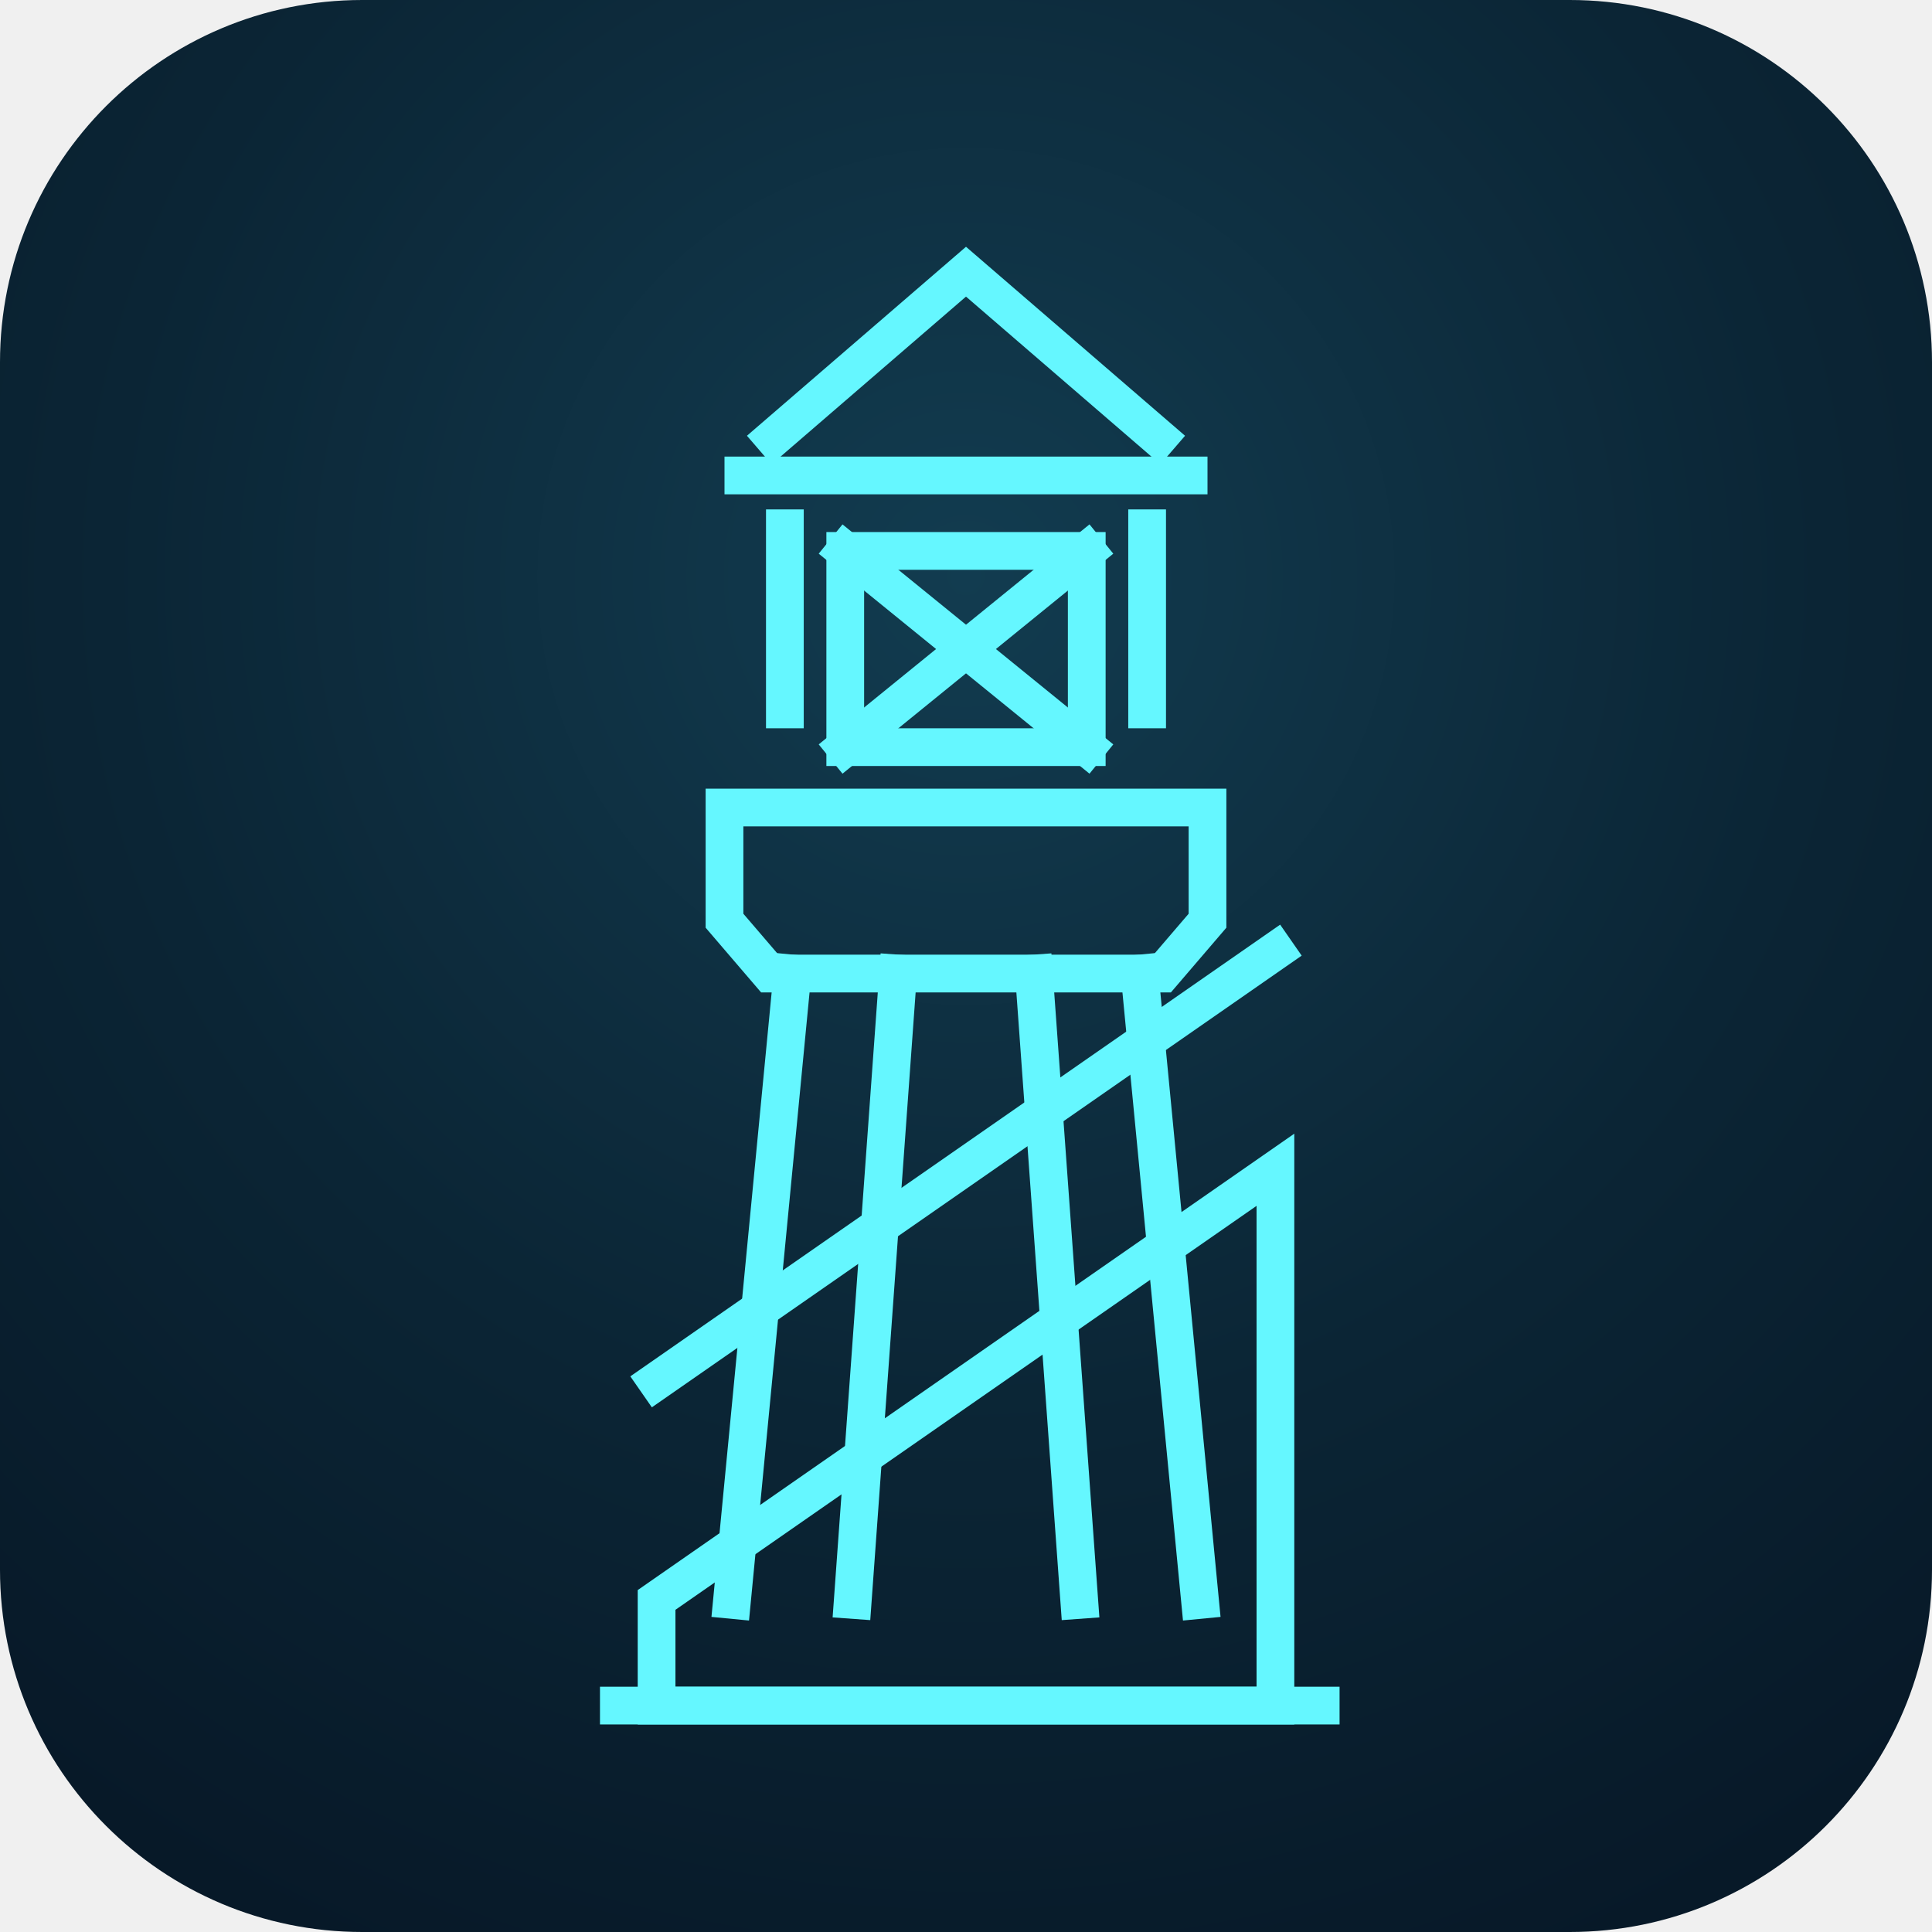
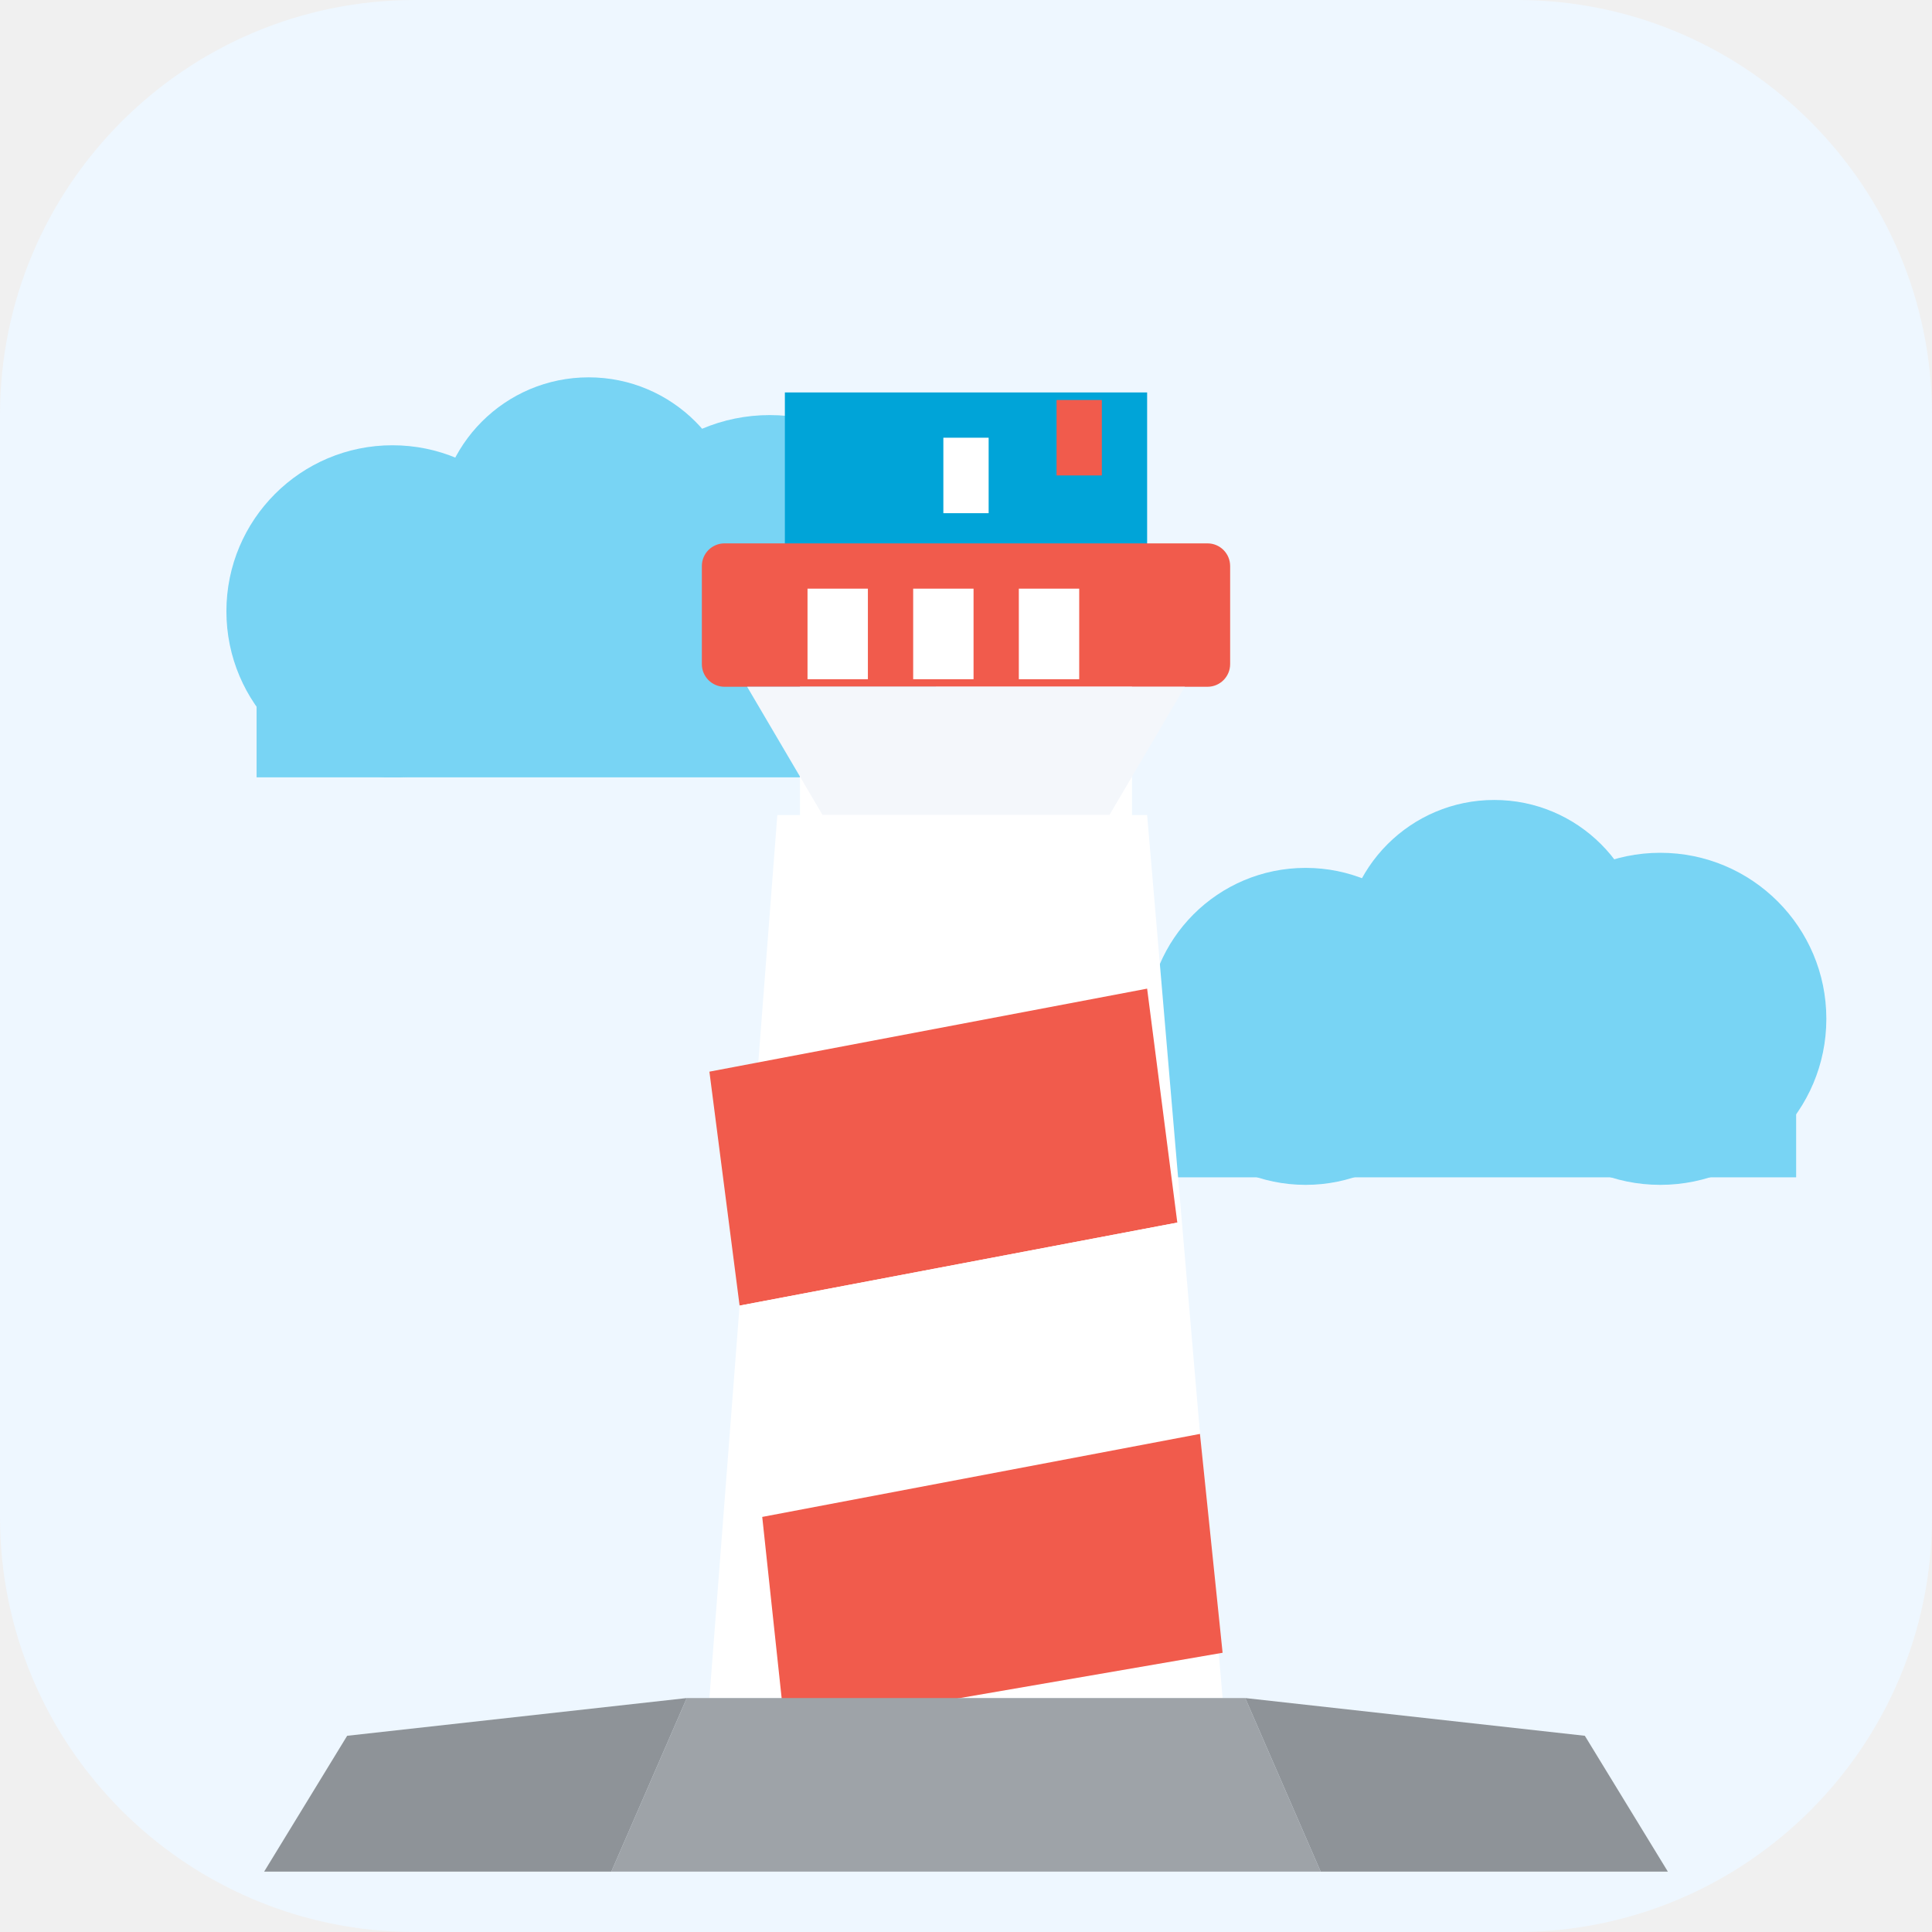
<svg xmlns="http://www.w3.org/2000/svg" width="512" height="512" viewBox="0 0 512 512" role="img" aria-labelledby="title desc">
-   <defs>
-     <radialGradient id="bg" cx="50%" cy="30%" r="80%">
-       <stop offset="0%" stop-color="#123c50" />
-       <stop offset="55%" stop-color="#0b2535" />
-       <stop offset="100%" stop-color="#071827" />
-     </radialGradient>
-   </defs>
-   <rect width="512" height="512" rx="96" fill="url(#bg)" />
-   <g stroke="#65f7ff" stroke-width="10" stroke-linecap="square" stroke-linejoin="miter" fill="none">
-     <path d="M205 116L256 72L307 116" />
-     <path d="M197 126H315" />
-     <path d="M208 140V188" />
-     <path d="M304 140V188" />
-     <rect x="224" y="146" width="64" height="52" />
-     <path d="M224 146L288 198" />
-     <path d="M288 146L224 198" />
-     <path d="M192 214H320V244L308 258H204L192 244Z" />
-     <path d="M210 258L194 424" />
-     <path d="M238 258L226 424" />
-     <path d="M302 258L318 424" />
-     <path d="M274 258L286 424" />
-     <path d="M174 424L338 310V452H174Z" />
-     <path d="M174 366L338 252" />
-     <path d="M164 452H350" />
+   <rect width="512" height="512" rx="110" fill="#eef7ff" />
+   <g opacity="0.95">
+     <circle cx="104" cy="162" r="44" fill="#72d2f3" />
+     <circle cx="156" cy="140" r="40" fill="#72d2f3" />
+     <circle cx="204" cy="156" r="46" fill="#72d2f3" />
+     <rect x="68" y="162" width="180" height="44" fill="#72d2f3" />
  </g>
+   <g opacity="0.95">
+     <circle cx="346" cy="272" r="42" fill="#72d2f3" />
+     <circle cx="396" cy="252" r="40" fill="#72d2f3" />
+     <circle cx="440" cy="270" r="44" fill="#72d2f3" />
+     <rect x="310" y="272" width="166" height="40" fill="#72d2f3" />
+   </g>
+   <rect x="208" y="104" width="96" height="42" fill="#00a4d8" />
+   <rect x="186" y="144" width="140" height="38" rx="6" fill="#f15b4c" />
+   <rect x="212" y="182" width="88" height="36" fill="#ffffff" />
+   <polygon points="198,182 314,182 294,216 218,216" fill="#f4f7fb" />
+   <polygon points="206,216 304,216 324,450 188,450" fill="#ffffff" />
+   <polygon points="188,284 304,262 312,324 196,346" fill="#f15b4c" />
+   <polygon points="196,346 312,324 318,380 202,402" fill="#ffffff" />
+   <polygon points="202,402 318,380 324,438 208,458" fill="#f15b4c" />
+   <rect x="214" y="156" width="16" height="24" fill="#ffffff" />
+   <rect x="242" y="156" width="16" height="24" fill="#ffffff" />
+   <rect x="270" y="156" width="16" height="24" fill="#ffffff" />
+   <rect x="250" y="116" width="12" height="20" fill="#ffffff" />
+   <rect x="280" y="106" width="12" height="20" fill="#f15b4c" />
+   <polygon points="182,450 330,450 350,496 162,496" fill="#9ea3a8" />
+   <polygon points="92,460 182,450 162,496 70,496" fill="#8e9398" />
+   <polygon points="330,450 420,460 442,496 350,496" fill="#8e9398" />
</svg>
